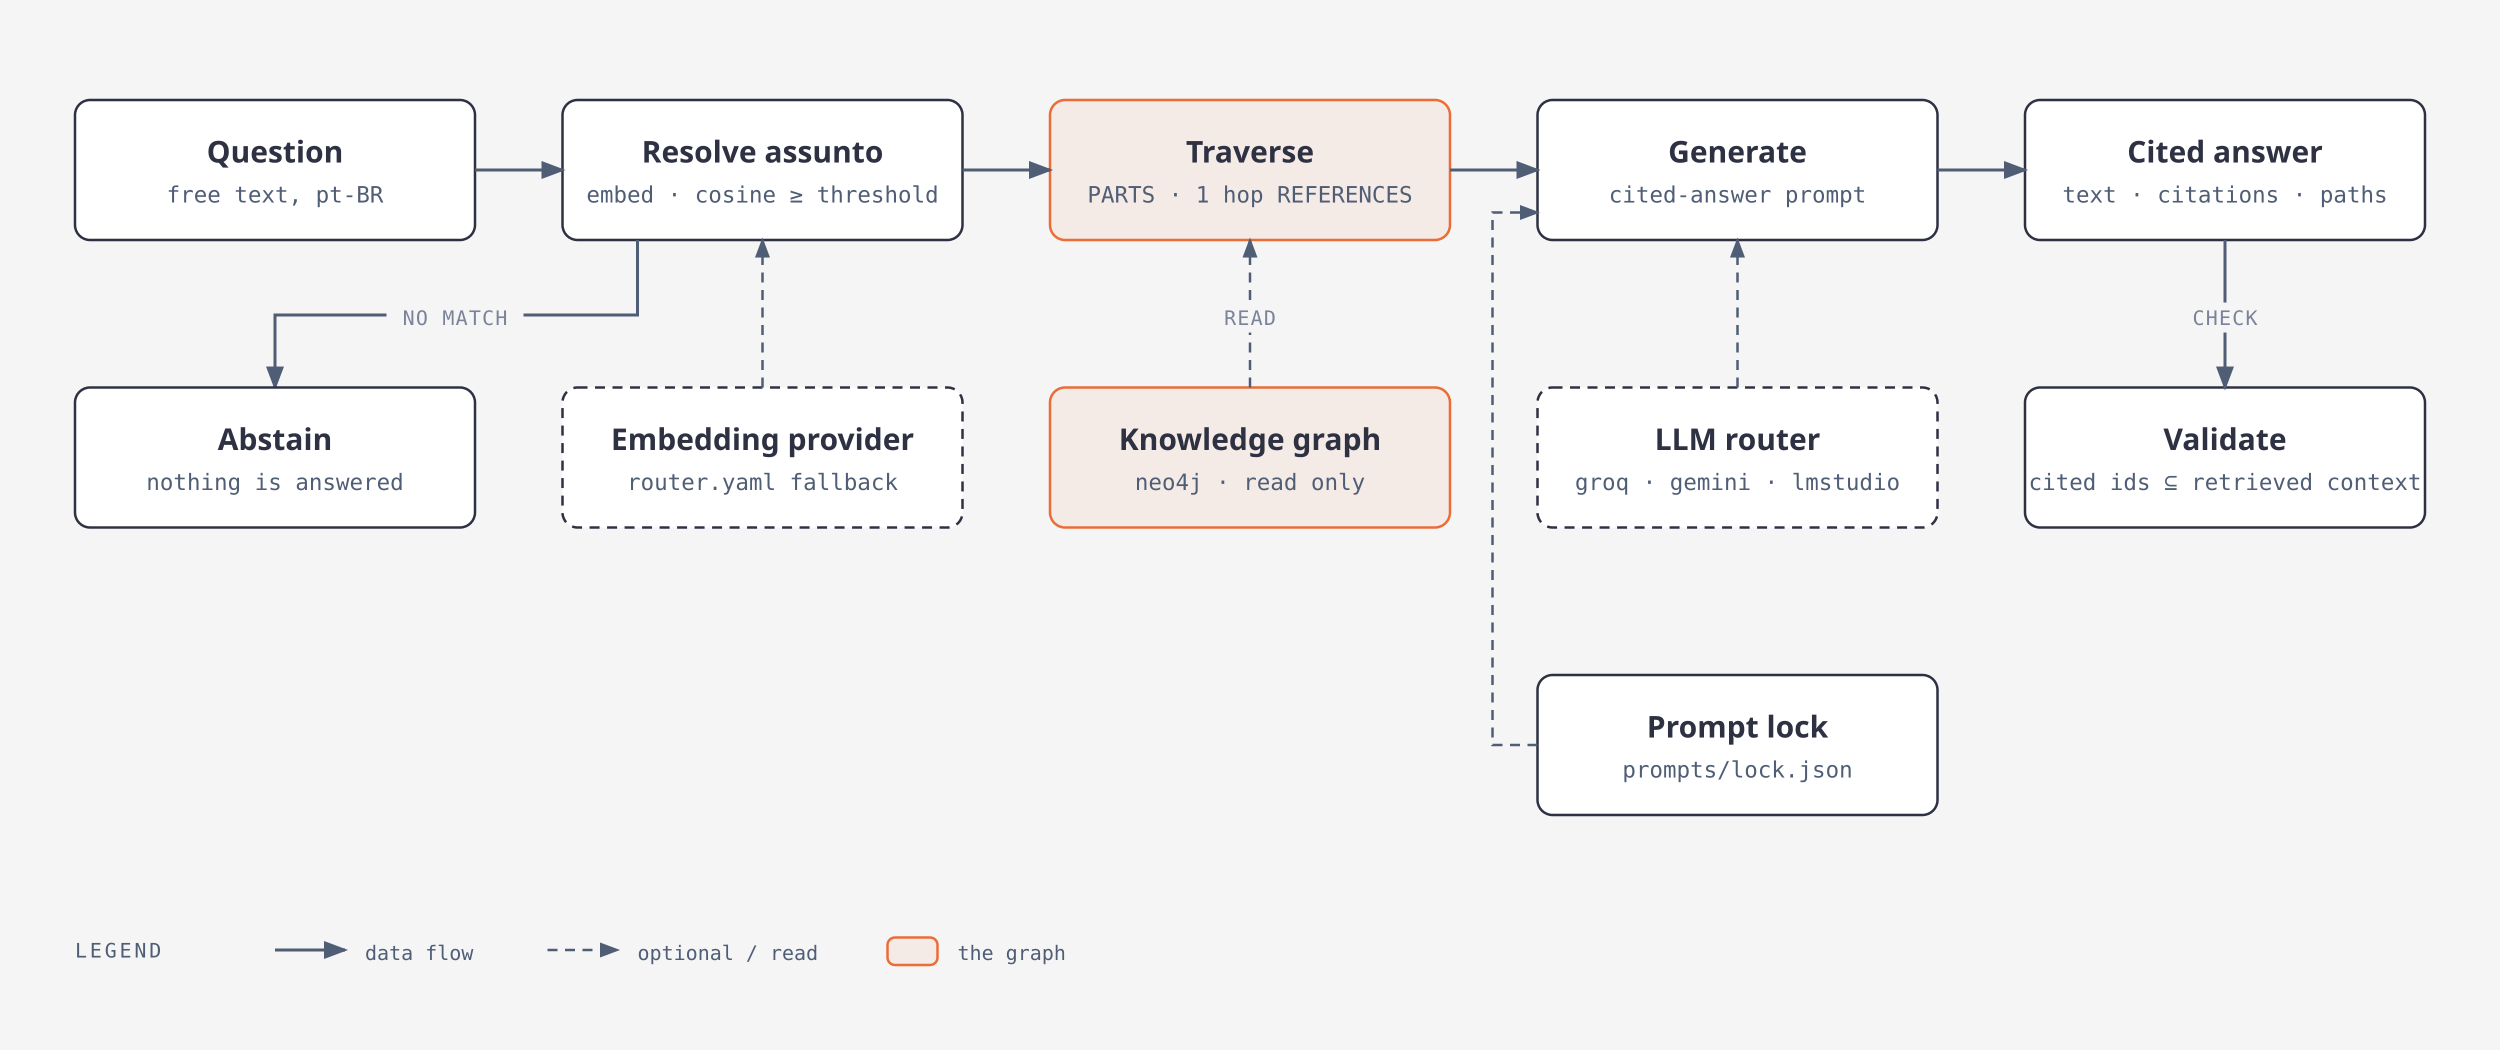
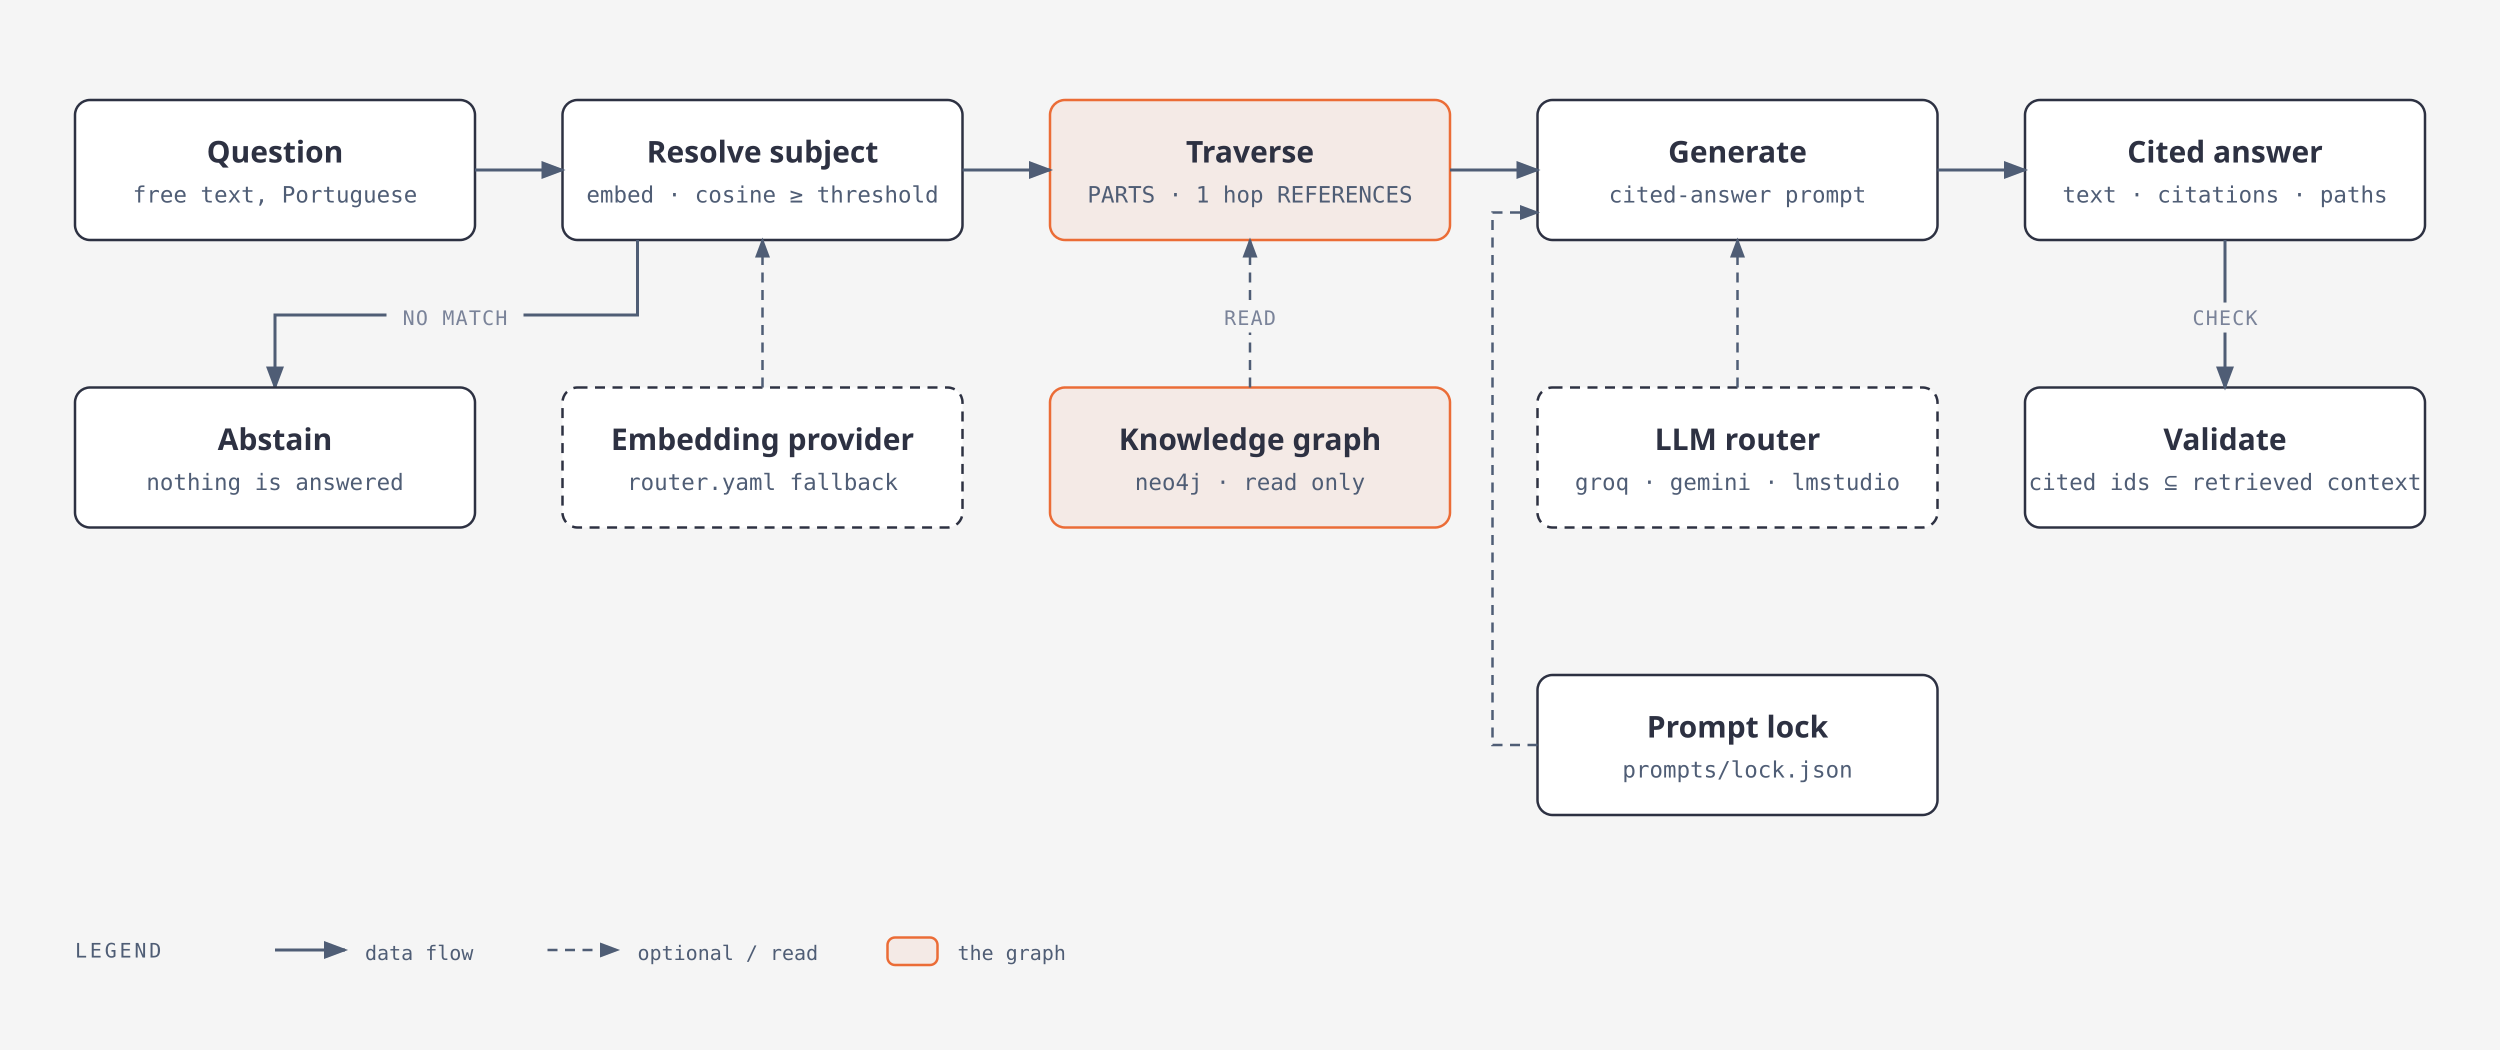
<svg xmlns="http://www.w3.org/2000/svg" width="100%" viewBox="0 60 1000 420" role="img" aria-labelledby="ask-flow-title ask-flow-desc">
  <defs>
    <marker id="arrow" markerWidth="8" markerHeight="6" refX="7" refY="3" orient="auto">
      <polygon points="0 0, 8 3, 0 6" fill="#4f5d75" />
    </marker>
    <marker id="arrow-accent" markerWidth="8" markerHeight="6" refX="7" refY="3" orient="auto">
      <polygon points="0 0, 8 3, 0 6" fill="#eb6c36" />
    </marker>
  </defs>
  <rect x="0" y="60" width="1000" height="420" fill="#f5f5f5" />
  <rect x="30" y="100" width="160" height="56" rx="6" fill="#f5f5f5" />
  <rect x="30" y="100" width="160" height="56" rx="6" fill="#ffffff" stroke="#2d3142" stroke-width="1" />
  <text x="110.0" y="125.0" fill="#2d3142" font-size="12" font-weight="600" font-family="'Geist', sans-serif" text-anchor="middle">Question</text>
-   <text x="110.0" y="141.0" fill="#4f5d75" font-size="9" font-family="'Geist Mono', monospace" text-anchor="middle">free text, pt-BR</text>
+   <text x="110.0" y="141.0" fill="#4f5d75" font-size="9" font-family="'Geist Mono', monospace" text-anchor="middle">free text, Portuguese</text>
  <rect x="225" y="100" width="160" height="56" rx="6" fill="#f5f5f5" />
  <rect x="225" y="100" width="160" height="56" rx="6" fill="#ffffff" stroke="#2d3142" stroke-width="1" />
-   <text x="305.0" y="125.0" fill="#2d3142" font-size="12" font-weight="600" font-family="'Geist', sans-serif" text-anchor="middle">Resolve assunto</text>
+   <text x="305.0" y="125.0" fill="#2d3142" font-size="12" font-weight="600" font-family="'Geist', sans-serif" text-anchor="middle">Resolve subject</text>
  <text x="305.0" y="141.0" fill="#4f5d75" font-size="9" font-family="'Geist Mono', monospace" text-anchor="middle">embed · cosine ≥ threshold</text>
  <rect x="420" y="100" width="160" height="56" rx="6" fill="#f5f5f5" />
  <rect x="420" y="100" width="160" height="56" rx="6" fill="rgba(235,108,54,0.08)" stroke="#eb6c36" stroke-width="1" />
  <text x="500.0" y="125.0" fill="#2d3142" font-size="12" font-weight="600" font-family="'Geist', sans-serif" text-anchor="middle">Traverse</text>
  <text x="500.0" y="141.0" fill="#4f5d75" font-size="9" font-family="'Geist Mono', monospace" text-anchor="middle">PARTS · 1 hop REFERENCES</text>
  <rect x="615" y="100" width="160" height="56" rx="6" fill="#f5f5f5" />
  <rect x="615" y="100" width="160" height="56" rx="6" fill="#ffffff" stroke="#2d3142" stroke-width="1" />
  <text x="695.0" y="125.0" fill="#2d3142" font-size="12" font-weight="600" font-family="'Geist', sans-serif" text-anchor="middle">Generate</text>
  <text x="695.0" y="141.0" fill="#4f5d75" font-size="9" font-family="'Geist Mono', monospace" text-anchor="middle">cited-answer prompt</text>
  <rect x="810" y="100" width="160" height="56" rx="6" fill="#f5f5f5" />
  <rect x="810" y="100" width="160" height="56" rx="6" fill="#ffffff" stroke="#2d3142" stroke-width="1" />
  <text x="890.0" y="125.0" fill="#2d3142" font-size="12" font-weight="600" font-family="'Geist', sans-serif" text-anchor="middle">Cited answer</text>
  <text x="890.0" y="141.0" fill="#4f5d75" font-size="9" font-family="'Geist Mono', monospace" text-anchor="middle">text · citations · paths</text>
  <path d="M190,128 H225" fill="none" stroke="#4f5d75" stroke-width="1.2" marker-end="url(#arrow)" />
  <path d="M385,128 H420" fill="none" stroke="#4f5d75" stroke-width="1.2" marker-end="url(#arrow)" />
  <path d="M580,128 H615" fill="none" stroke="#4f5d75" stroke-width="1.2" marker-end="url(#arrow)" />
  <path d="M775,128 H810" fill="none" stroke="#4f5d75" stroke-width="1.2" marker-end="url(#arrow)" />
  <path d="M255,156 V186 H110 V215" fill="none" stroke="#4f5d75" stroke-width="1.2" marker-end="url(#arrow)" />
  <rect x="154.6" y="181" width="54.8" height="12" rx="2" fill="#f5f5f5" />
  <text x="182" y="190" fill="#7a8399" font-size="8" font-family="'Geist Mono', monospace" text-anchor="middle" letter-spacing="0.06em">NO MATCH</text>
  <rect x="30" y="215" width="160" height="56" rx="6" fill="#f5f5f5" />
  <rect x="30" y="215" width="160" height="56" rx="6" fill="#ffffff" stroke="#2d3142" stroke-width="1" />
  <text x="110.0" y="240.0" fill="#2d3142" font-size="12" font-weight="600" font-family="'Geist', sans-serif" text-anchor="middle">Abstain</text>
  <text x="110.0" y="256.0" fill="#4f5d75" font-size="9" font-family="'Geist Mono', monospace" text-anchor="middle">nothing is answered</text>
  <rect x="225" y="215" width="160" height="56" rx="6" fill="#f5f5f5" />
  <rect x="225" y="215" width="160" height="56" rx="6" fill="#ffffff" stroke="#2d3142" stroke-width="1" stroke-dasharray="4,3" />
  <text x="305.0" y="240.0" fill="#2d3142" font-size="12" font-weight="600" font-family="'Geist', sans-serif" text-anchor="middle">Embedding provider</text>
  <text x="305.0" y="256.0" fill="#4f5d75" font-size="9" font-family="'Geist Mono', monospace" text-anchor="middle">router.yaml fallback</text>
  <path d="M305,215 V156" fill="none" stroke="#4f5d75" stroke-width="1" stroke-dasharray="4,3" marker-end="url(#arrow)" />
  <rect x="420" y="215" width="160" height="56" rx="6" fill="#f5f5f5" />
  <rect x="420" y="215" width="160" height="56" rx="6" fill="rgba(235,108,54,0.08)" stroke="#eb6c36" stroke-width="1" />
  <text x="500.0" y="240.0" fill="#2d3142" font-size="12" font-weight="600" font-family="'Geist', sans-serif" text-anchor="middle">Knowledge graph</text>
  <text x="500.0" y="256.0" fill="#4f5d75" font-size="9" font-family="'Geist Mono', monospace" text-anchor="middle">neo4j · read only</text>
  <path d="M500,215 V156" fill="none" stroke="#4f5d75" stroke-width="1" stroke-dasharray="4,3" marker-end="url(#arrow)" />
  <rect x="483.8" y="181" width="32.4" height="12" rx="2" fill="#f5f5f5" />
  <text x="500" y="190" fill="#7a8399" font-size="8" font-family="'Geist Mono', monospace" text-anchor="middle" letter-spacing="0.06em">READ</text>
  <rect x="615" y="215" width="160" height="56" rx="6" fill="#f5f5f5" />
  <rect x="615" y="215" width="160" height="56" rx="6" fill="#ffffff" stroke="#2d3142" stroke-width="1" stroke-dasharray="4,3" />
  <text x="695.0" y="240.0" fill="#2d3142" font-size="12" font-weight="600" font-family="'Geist', sans-serif" text-anchor="middle">LLM router</text>
  <text x="695.0" y="256.0" fill="#4f5d75" font-size="9" font-family="'Geist Mono', monospace" text-anchor="middle">groq · gemini · lmstudio</text>
  <path d="M695,215 V156" fill="none" stroke="#4f5d75" stroke-width="1" stroke-dasharray="4,3" marker-end="url(#arrow)" />
  <rect x="615" y="330" width="160" height="56" rx="6" fill="#f5f5f5" />
  <rect x="615" y="330" width="160" height="56" rx="6" fill="#ffffff" stroke="#2d3142" stroke-width="1" />
  <text x="695.0" y="355.0" fill="#2d3142" font-size="12" font-weight="600" font-family="'Geist', sans-serif" text-anchor="middle">Prompt lock</text>
  <text x="695.0" y="371.0" fill="#4f5d75" font-size="9" font-family="'Geist Mono', monospace" text-anchor="middle">prompts/lock.json</text>
  <path d="M615,358 H597 V145 H615" fill="none" stroke="#4f5d75" stroke-width="1" stroke-dasharray="4,3" marker-end="url(#arrow)" />
  <rect x="810" y="215" width="160" height="56" rx="6" fill="#f5f5f5" />
  <rect x="810" y="215" width="160" height="56" rx="6" fill="#ffffff" stroke="#2d3142" stroke-width="1" />
  <text x="890.0" y="240.0" fill="#2d3142" font-size="12" font-weight="600" font-family="'Geist', sans-serif" text-anchor="middle">Validate</text>
  <text x="890.0" y="256.0" fill="#4f5d75" font-size="9" font-family="'Geist Mono', monospace" text-anchor="middle">cited ids ⊆ retrieved context</text>
  <path d="M890,156 V215" fill="none" stroke="#4f5d75" stroke-width="1.2" marker-end="url(#arrow)" />
  <rect x="871.0" y="181" width="38.0" height="12" rx="2" fill="#f5f5f5" />
  <text x="890" y="190" fill="#7a8399" font-size="8" font-family="'Geist Mono', monospace" text-anchor="middle" letter-spacing="0.06em">CHECK</text>
  <text x="30" y="443" fill="#4f5d75" font-size="8" font-family="'Geist Mono', monospace" letter-spacing="0.14em">LEGEND</text>
  <line x1="110" y1="440" x2="138" y2="440" stroke="#4f5d75" stroke-width="1.2" marker-end="url(#arrow)" />
  <text x="146" y="444" fill="#4f5d75" font-size="8" font-family="'Geist Mono', monospace">data flow</text>
  <line x1="219" y1="440" x2="247" y2="440" stroke="#4f5d75" stroke-width="1" stroke-dasharray="4,3" marker-end="url(#arrow)" />
  <text x="255" y="444" fill="#4f5d75" font-size="8" font-family="'Geist Mono', monospace">optional / read</text>
  <rect x="355" y="435" width="20" height="11" rx="3" fill="rgba(235,108,54,0.08)" stroke="#eb6c36" stroke-width="1" />
  <text x="383" y="444" fill="#4f5d75" font-size="8" font-family="'Geist Mono', monospace">the graph</text>
</svg>
